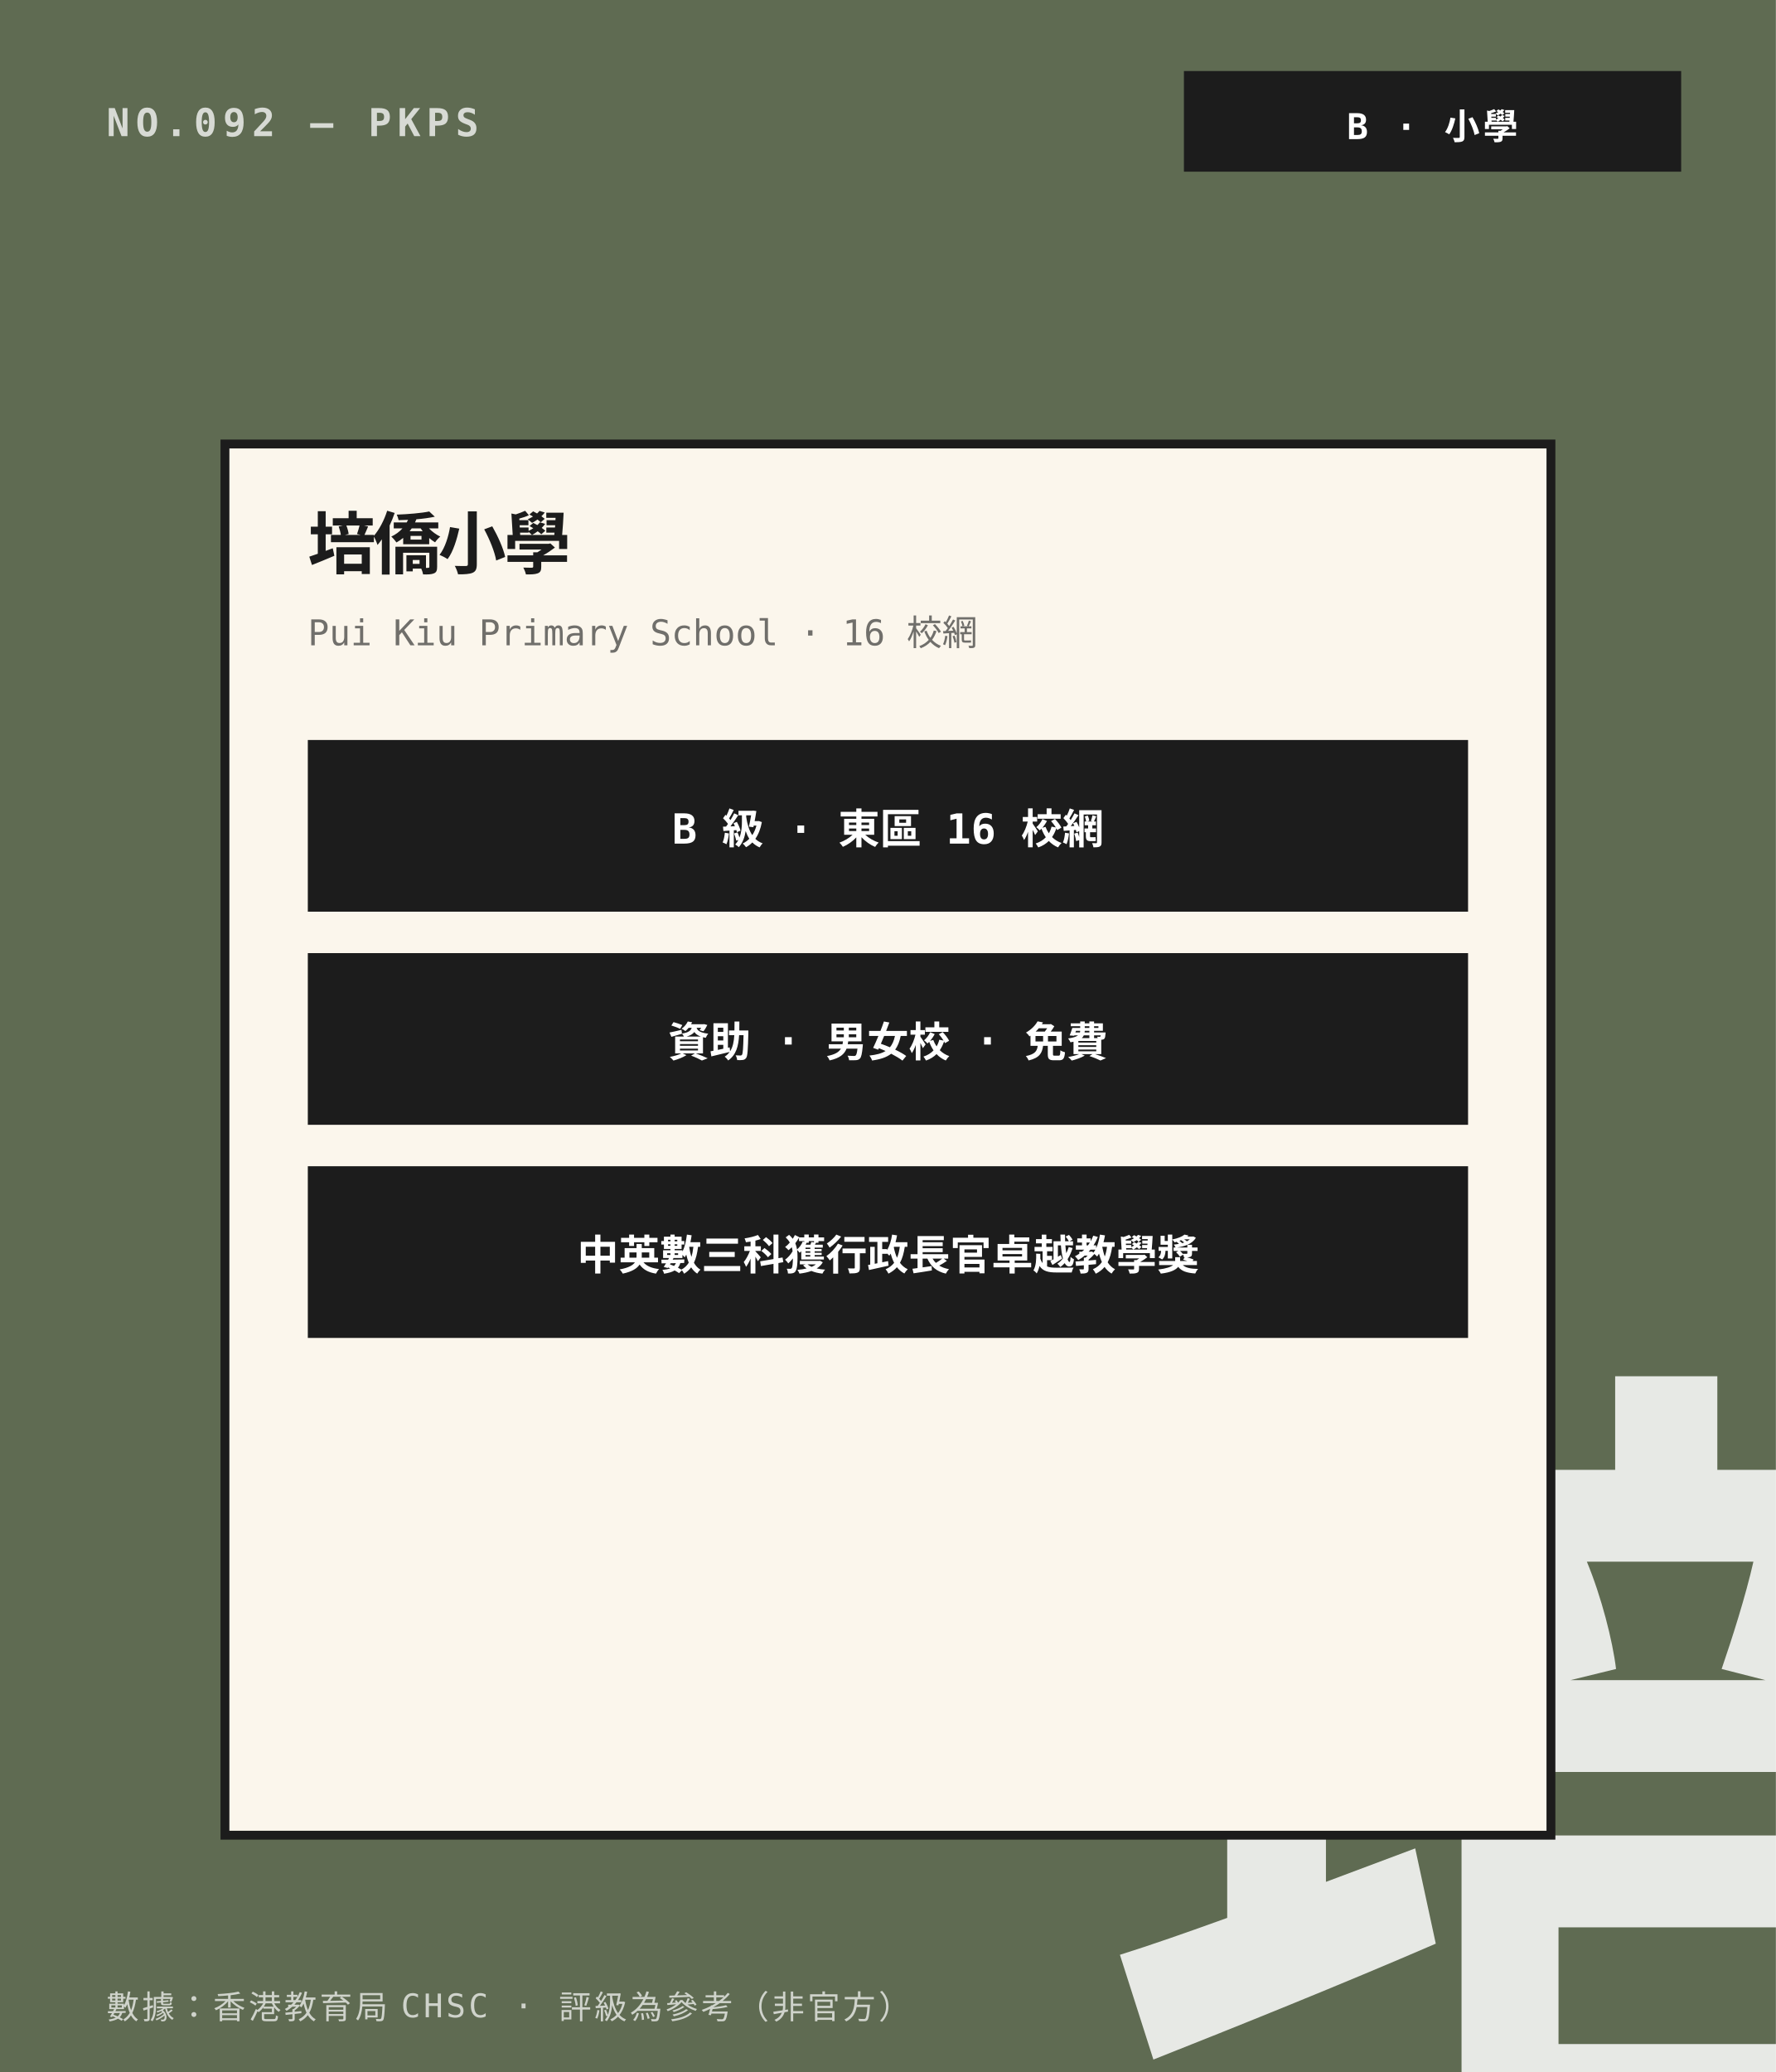
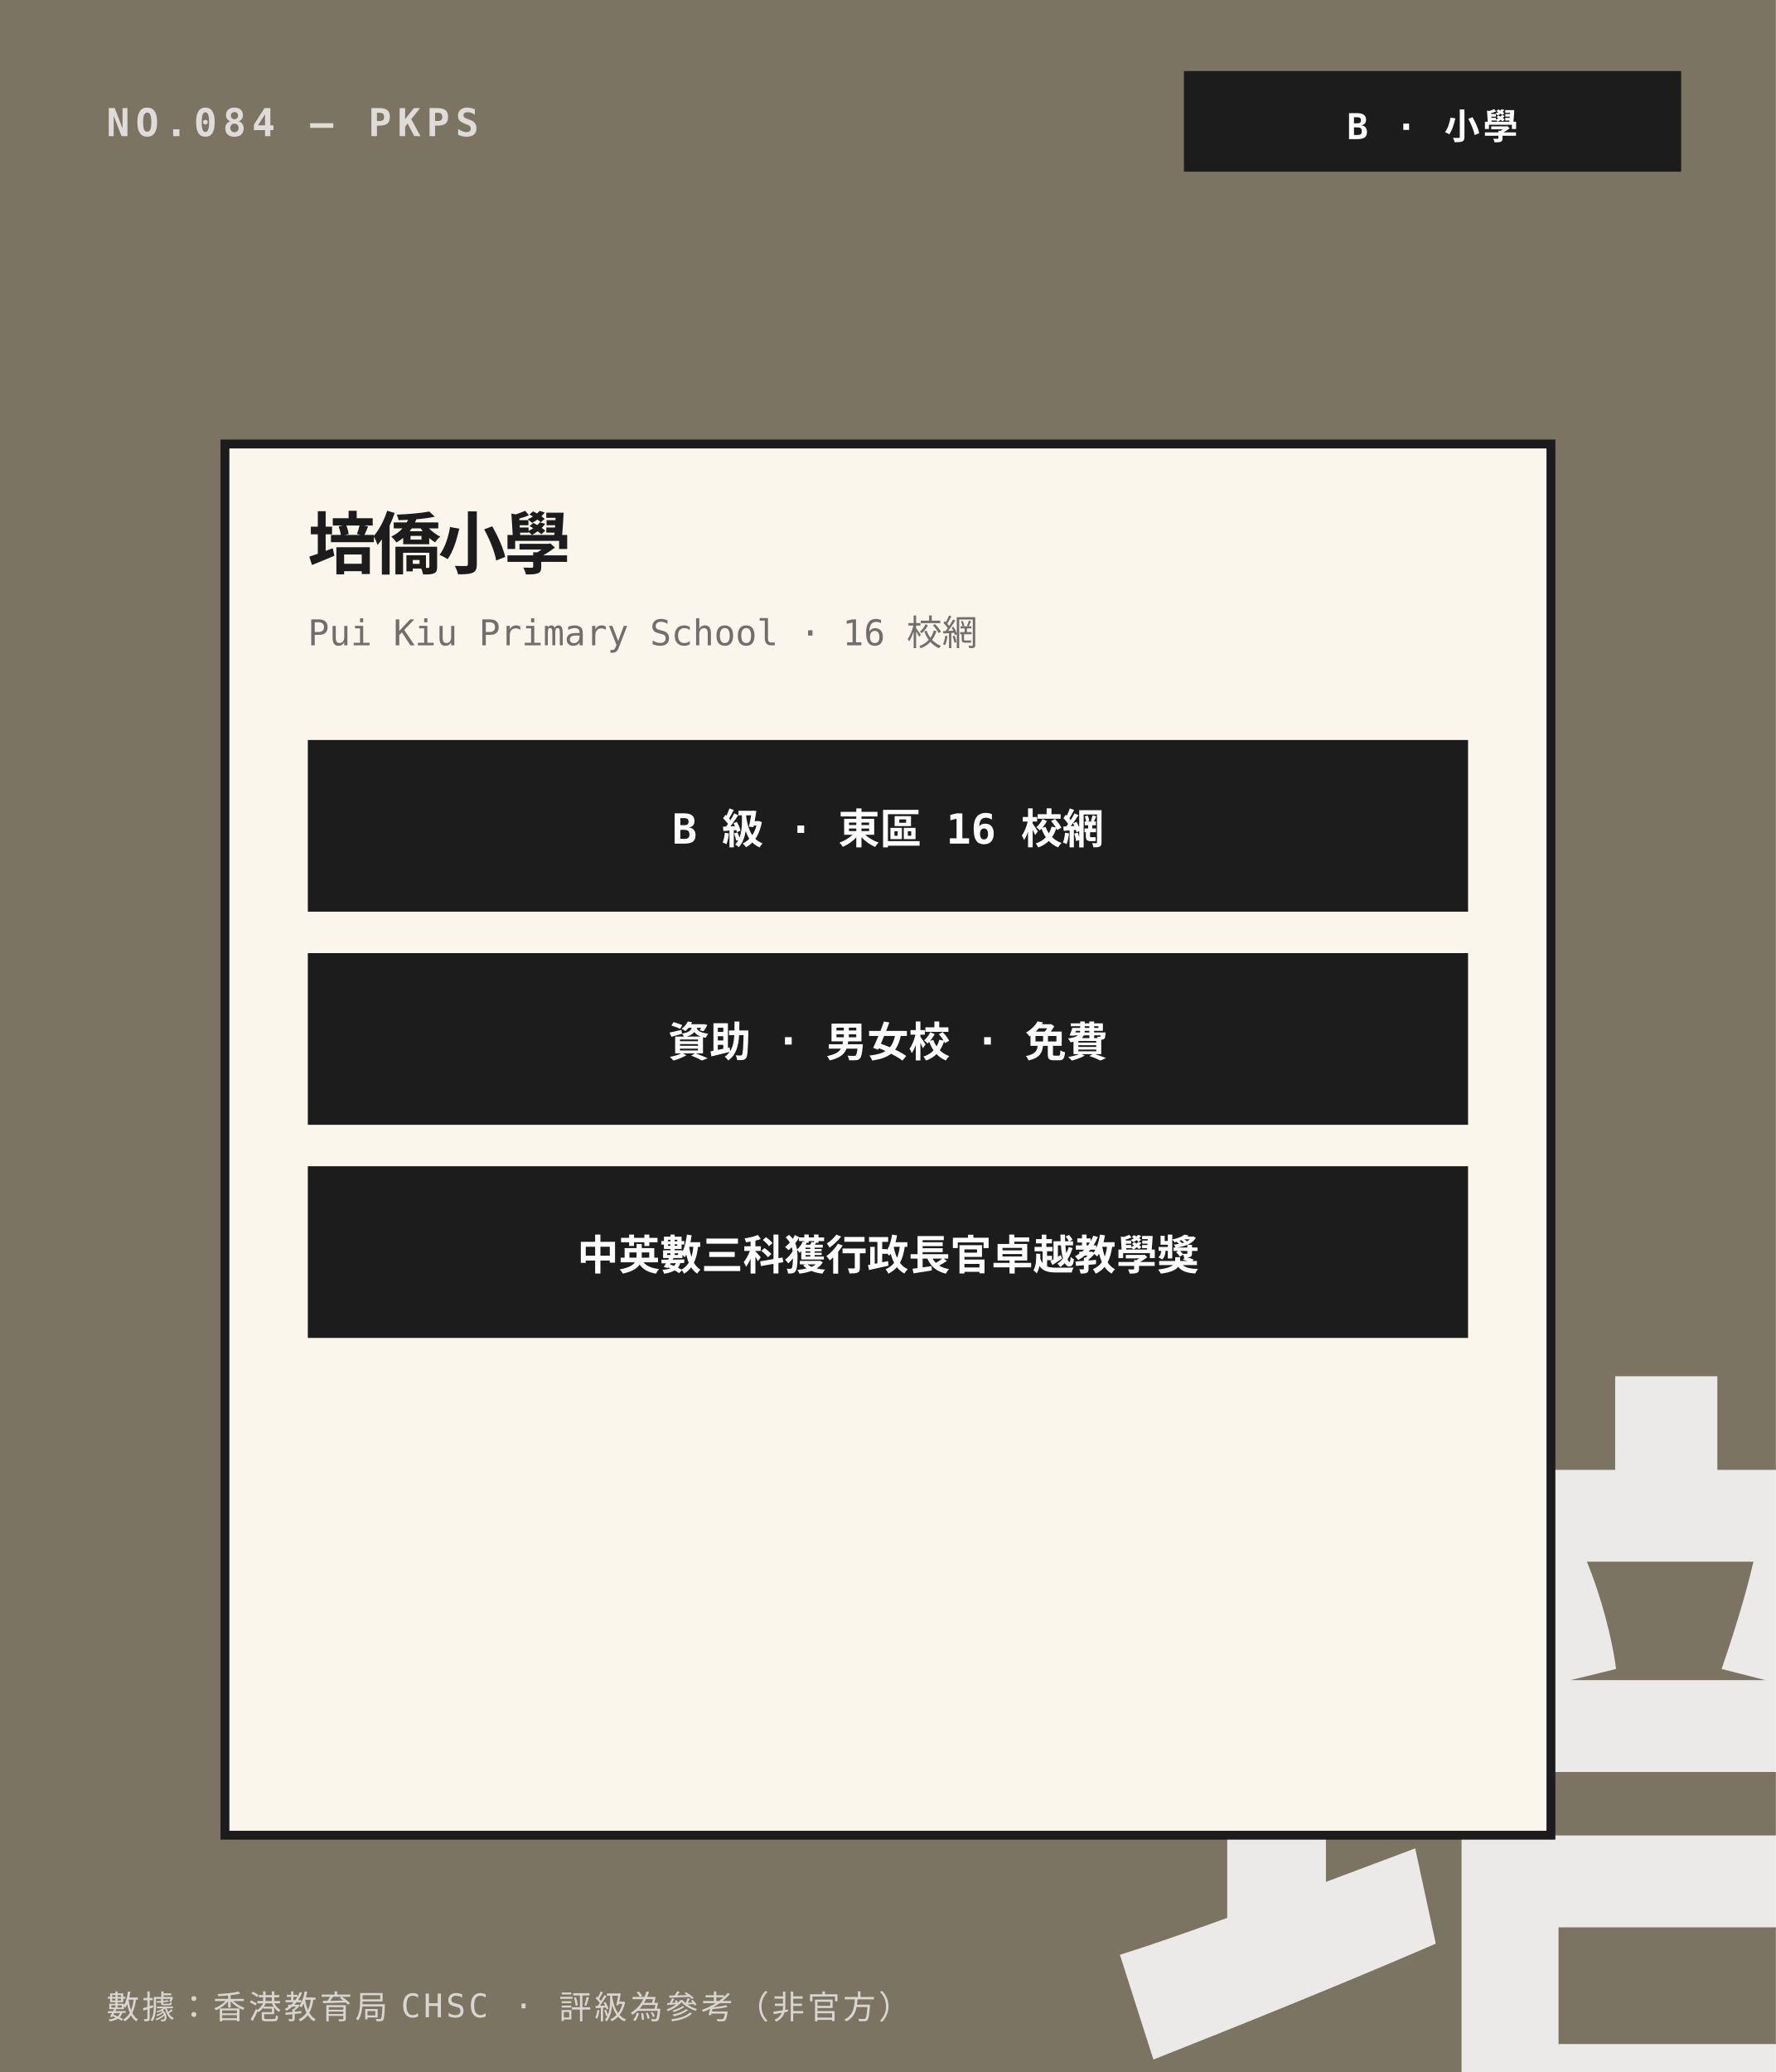
<svg xmlns="http://www.w3.org/2000/svg" width="600" height="700" viewBox="0 0 600 700">
-   <rect width="600" height="700" fill="#5F6B52" />
+   <rect width="600" height="700" fill="#7C7462" />
  <rect x="400" y="24" width="168" height="34" fill="#1C1C1C" />
  <text x="484" y="47" text-anchor="middle" font-family="ui-monospace, Menlo, monospace" font-size="12" font-weight="800" fill="#FFFFFF" letter-spacing="1">B · 小學</text>
  <text x="372" y="710" font-family="Georgia, 'Times New Roman', serif" font-size="290" font-weight="800" fill="rgba(255,255,255,.85)" letter-spacing="-16">培</text>
-   <text x="36" y="46" font-family="ui-monospace, Menlo, monospace" font-size="13" font-weight="600" fill="rgba(255,255,255,.75)" letter-spacing="2">NO.092 — PKPS</text>
+   <text x="36" y="46" font-family="ui-monospace, Menlo, monospace" font-size="13" font-weight="600" fill="rgba(255,255,255,.75)" letter-spacing="2">NO.084 — PKPS</text>
  <rect x="76" y="150" width="448" height="470" fill="#FBF6EC" stroke="#1C1C1C" stroke-width="3" />
  <text x="104" y="192" font-family="Georgia, 'Times New Roman', serif" font-size="23" font-weight="800" fill="#1C1C1C" letter-spacing="-1">培僑小學</text>
  <text x="104" y="218" font-family="ui-monospace, Menlo, monospace" font-size="12" fill="rgba(28,28,28,.62)">Pui Kiu Primary School · 16 校網</text>
  <rect x="104" y="250" width="392" height="58" fill="#1C1C1C" />
  <text x="300" y="285" text-anchor="middle" font-family="ui-monospace, Menlo, monospace" font-size="14" font-weight="800" fill="#FFFFFF">B 級 · 東區 16 校網</text>
  <rect x="104" y="322" width="392" height="58" fill="#1C1C1C" />
  <text x="300" y="357" text-anchor="middle" font-family="ui-monospace, Menlo, monospace" font-size="14" font-weight="800" fill="#FFFFFF">資助 · 男女校 · 免費</text>
  <rect x="104" y="394" width="392" height="58" fill="#1C1C1C" />
  <text x="300" y="429" text-anchor="middle" font-family="ui-monospace, Menlo, monospace" font-size="14" font-weight="800" fill="#FFFFFF">中英數三科獲行政長官卓越教學獎</text>
  <text x="36" y="682" font-family="ui-monospace, Menlo, monospace" font-size="11" fill="rgba(255,255,255,.7)" letter-spacing="1">數據：香港教育局 CHSC · 評級為參考（非官方）</text>
</svg>
